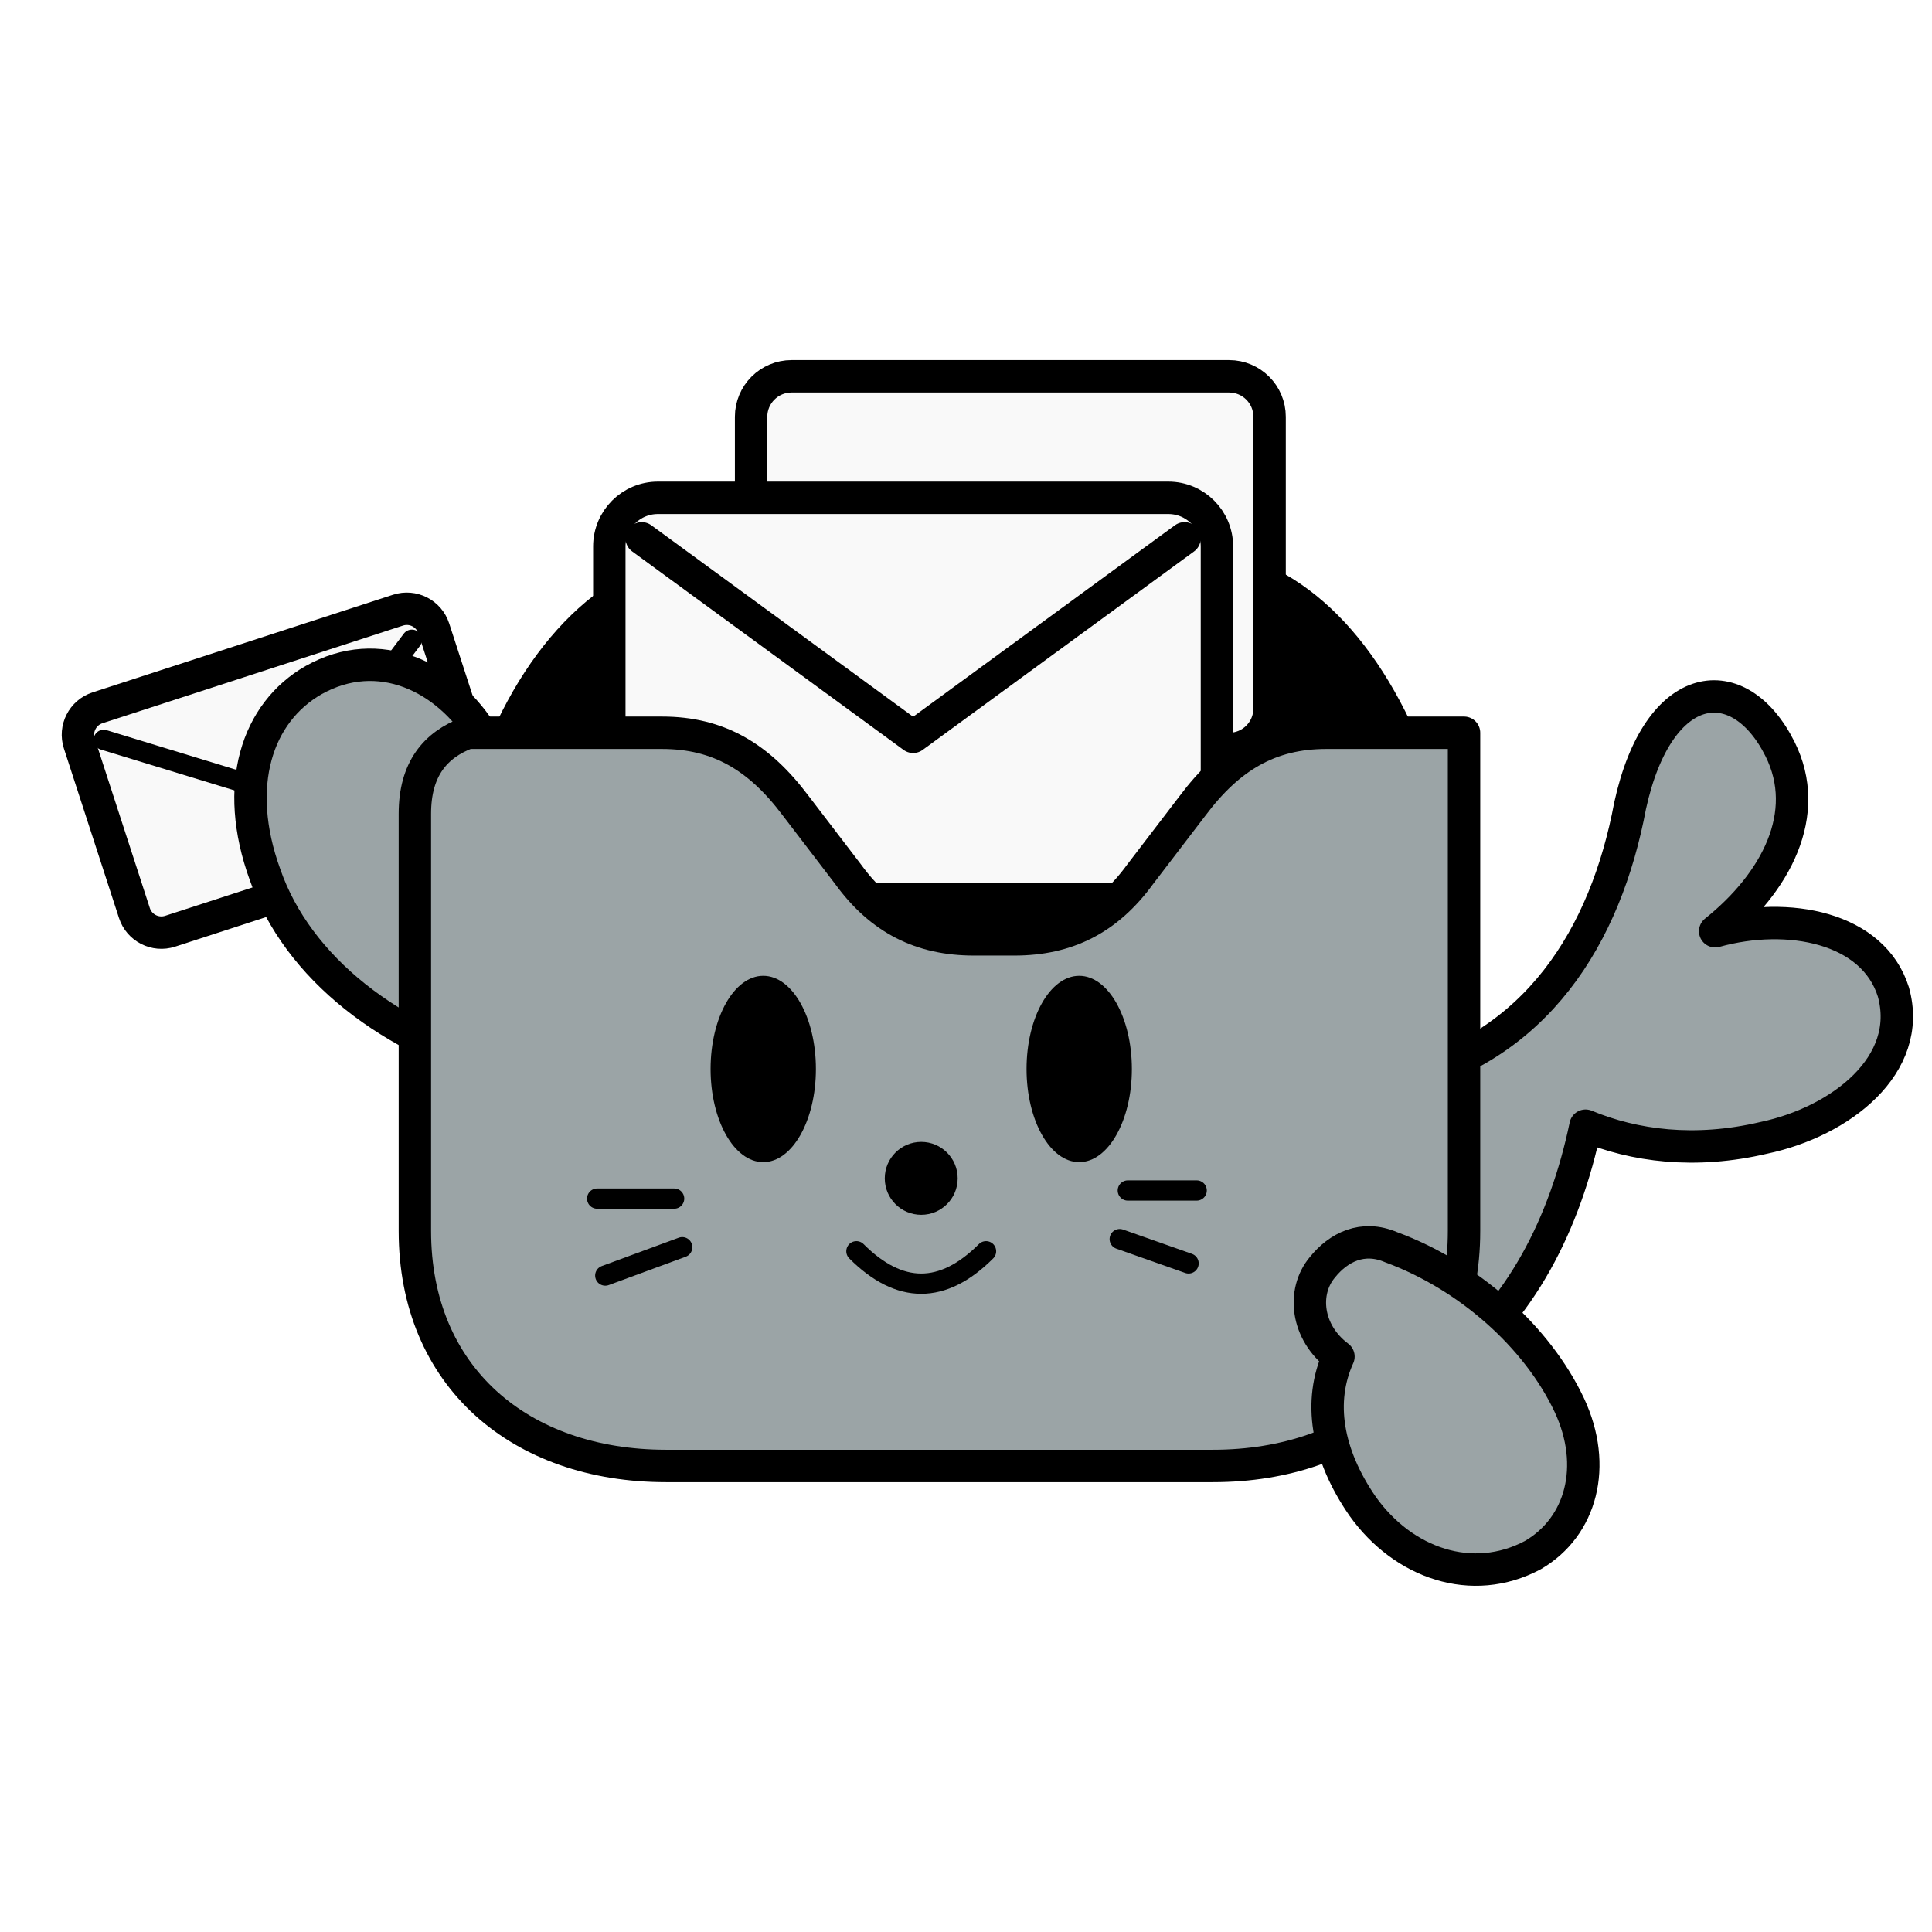
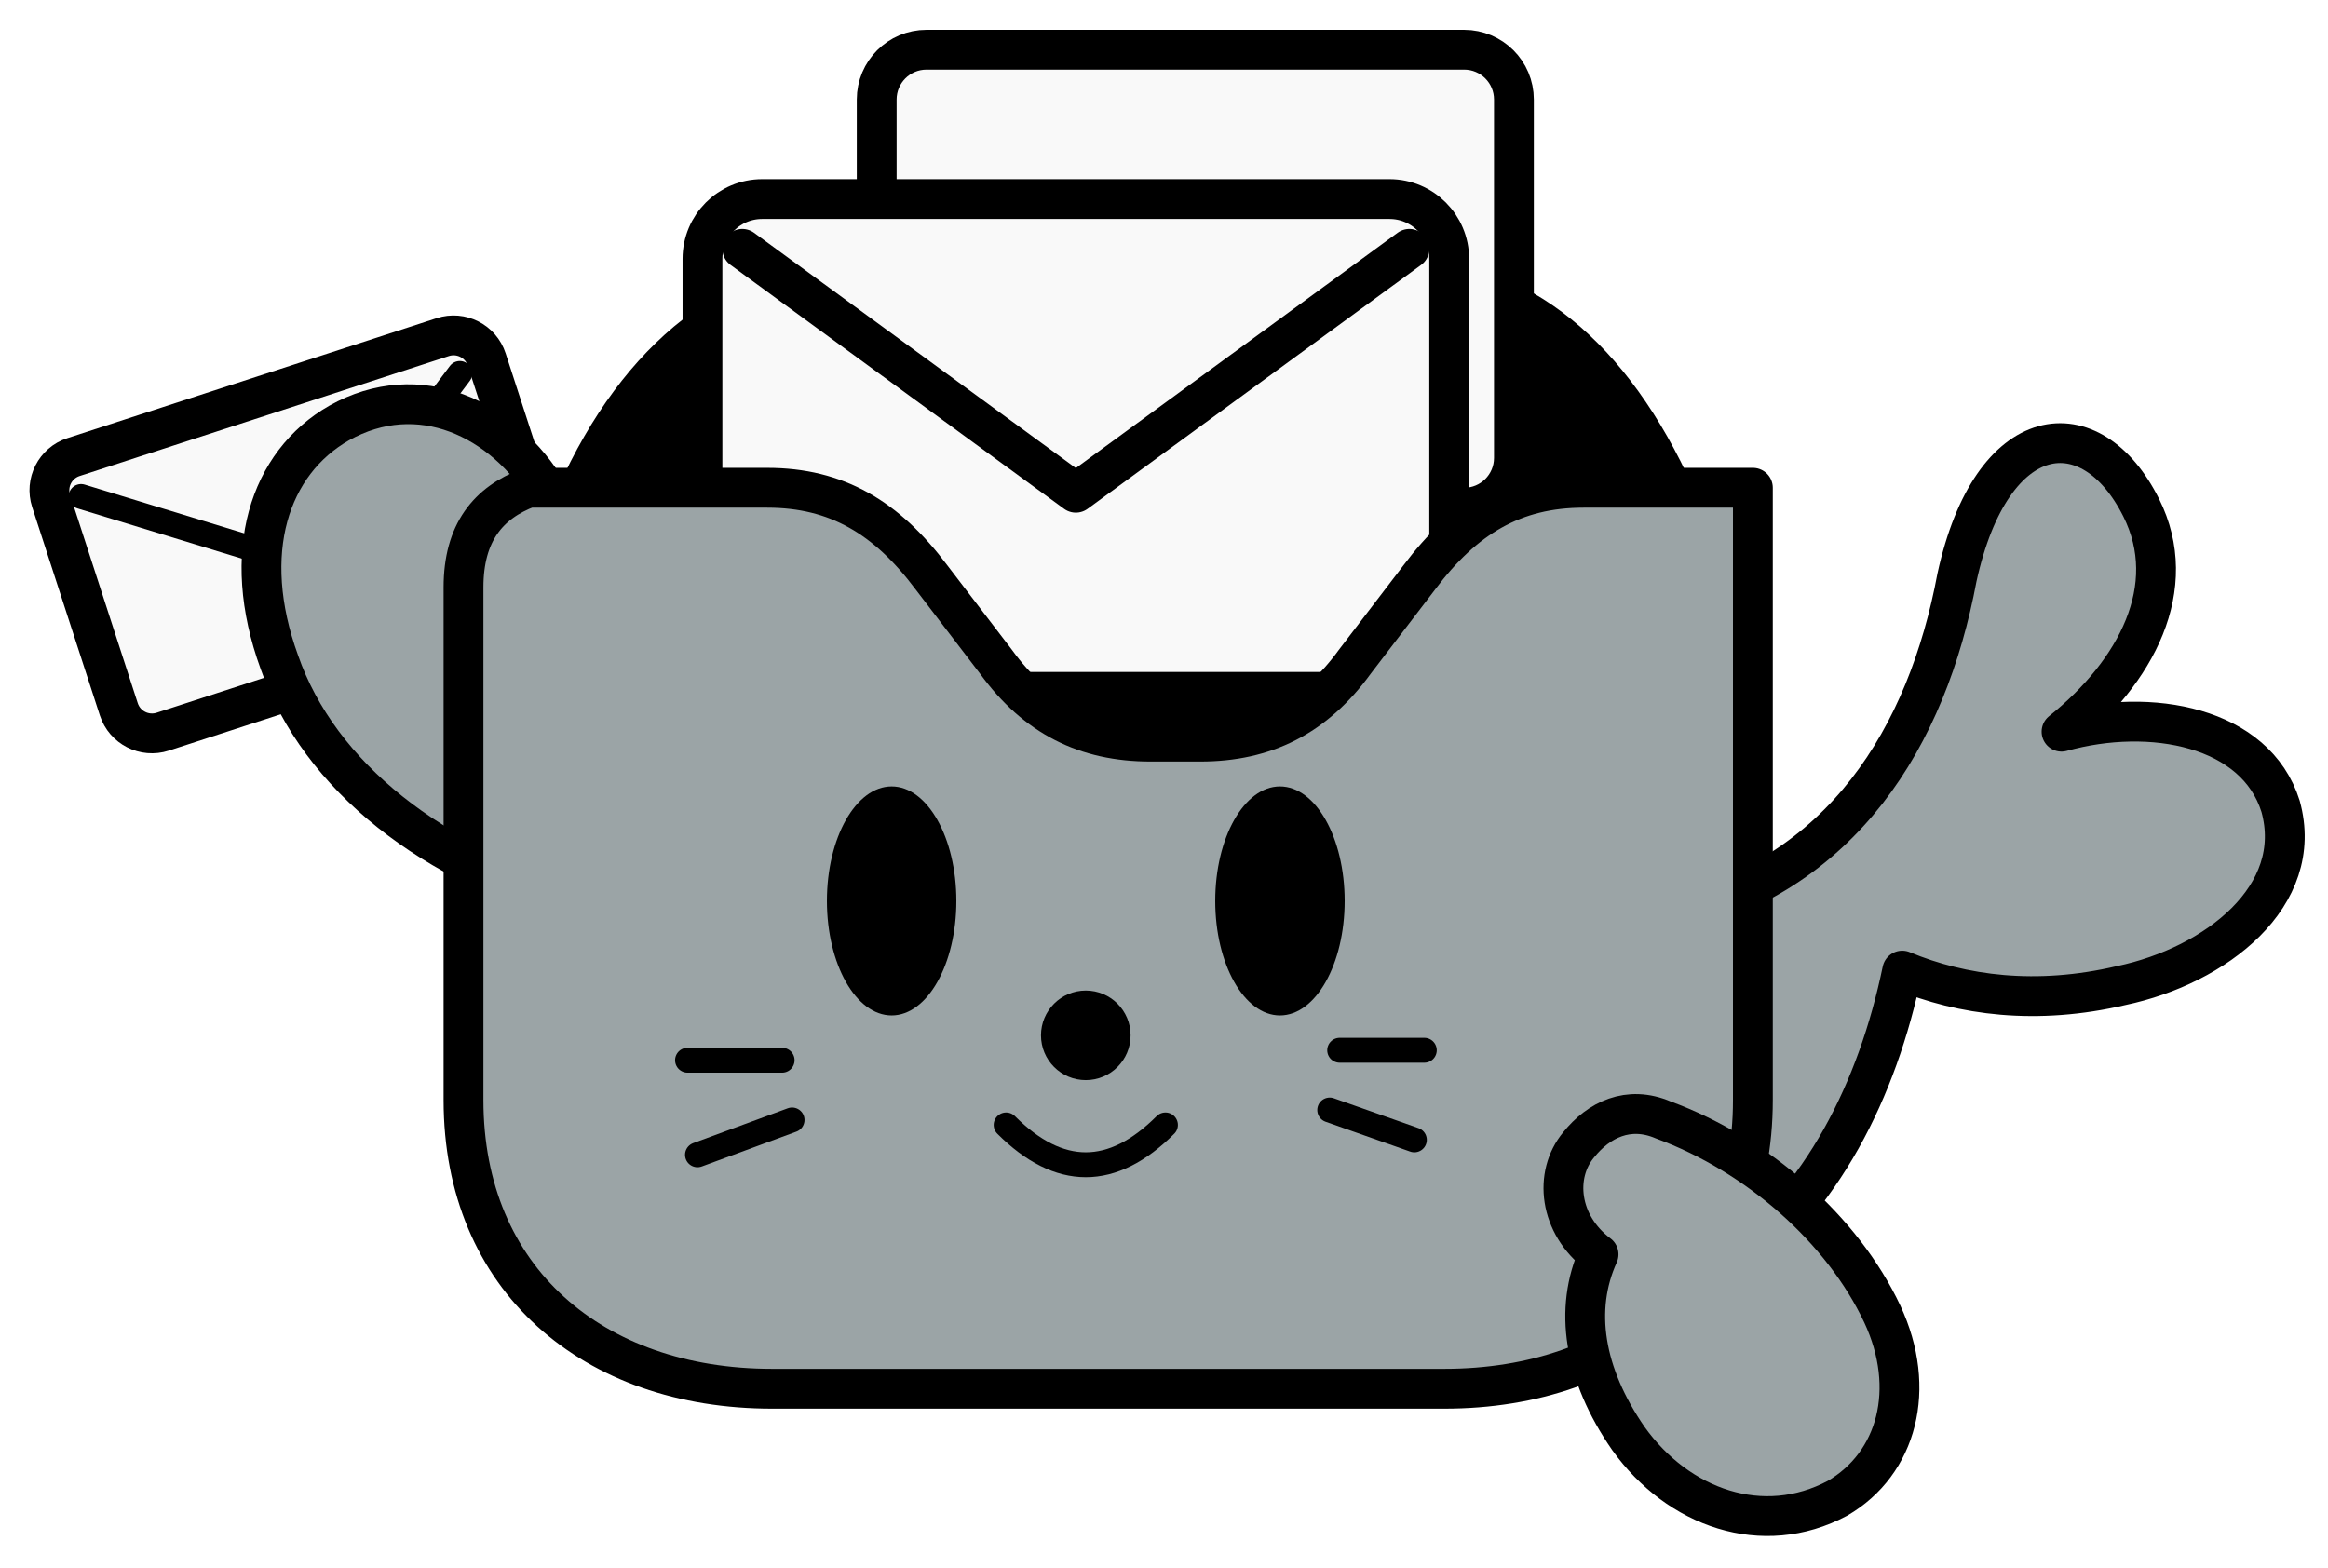
- <svg xmlns="http://www.w3.org/2000/svg" viewBox="0 0 512 512" role="img" aria-label="DaySurface seal mascot">
+ <svg xmlns="http://www.w3.org/2000/svg" viewBox="10 89 502 338" role="img" aria-label="DaySurface seal mascot">
  <style>
    .outline {
      stroke: #000000;
      stroke-width: 8;
      stroke-linecap: round;
      stroke-linejoin: round;
    }
    .thin {
      stroke: #000000;
      stroke-width: 5;
      stroke-linecap: round;
      stroke-linejoin: round;
    }
  </style>
  <g transform="translate(256 256) scale(1.13) translate(-253.5 -259)">
    <g transform="translate(15 20) scale(0.95)">
      <g transform="translate(-28 0)">
        <g transform="translate(58 190) rotate(-18)">
          <rect x="0" y="0" width="92" height="58" rx="7" fill="#F9F9F9" class="outline" />
          <path d="M6 8 L46 36 L86 8" fill="none" class="thin" />
        </g>
        <path d="M385 280              C420 272 437 244 443 212              C450 180 470 178 480 198              C488 214 479 231 464 243              C482 238 503 242 508 258              C513 276 495 290 476 294              C459 298 444 296 432 291              C427 315 416 337 397 351              C389 357 379 354 376 345              C372 333 379 314 392 298              C386 293 383 287 385 280 Z" fill="#9BA4A6" class="outline" />
        <path d="M167 278              C137 270 114 252 106 229              C98 207 104 189 118 181              C134 172 151 180 160 195              C170 210 168 226 160 239              C174 242 184 249 190 260              C195 270 185 282 167 278 Z" fill="#9BA4A6" class="outline" />
        <path d="M162 194              C175 165 196 148 222 148              H332              C357 148 377 165 390 194              H367              C351 194 340 201 330 214              L317 231              C309 241 299 246 286 246              H276              C263 246 253 241 245 231              L232 214              C222 201 211 194 195 194              Z" fill="#000000" />
        <rect x="226" y="106" width="128" height="92" rx="10" fill="#F9F9F9" class="outline" />
        <g>
          <rect x="191" y="136" width="150" height="99" rx="12" fill="#F9F9F9" class="outline" />
          <path d="M199 146 L266 195 L333 146" fill="none" class="outline" />
        </g>
        <path d="M156 194              H204              C218 194 228 200 237 212              L250 229              C258 240 268 245 281 245              H291              C304 245 314 240 322 229              L335 212              C344 200 354 194 368 194              H402              V317              C402 353 376 375 340 375              H205              C169 375 143 353 143 317              V214              C143 203 148 197 156 194 Z" fill="#9BA4A6" class="outline" />
        <path d="M384 321              C403 328 420 343 428 360              C435 375 431 390 419 397              C404 405 387 399 377 385              C368 372 366 359 371 348              C363 342 362 332 367 326              C371 321 377 318 384 321 Z" fill="#9BA4A6" class="outline" />
        <ellipse cx="229" cy="277" rx="13" ry="23" fill="#000000" />
        <ellipse cx="307" cy="277" rx="13" ry="23" fill="#000000" />
        <circle cx="268" cy="304" r="9" fill="#000000" />
        <path d="M252 322 Q268 338 284 322" fill="none" class="thin" />
        <path d="M207 309 H188 M209 321 L190 328" fill="none" class="thin" />
        <path d="M319 307 H336 M317 319 L334 325" fill="none" class="thin" />
      </g>
    </g>
  </g>
</svg>
